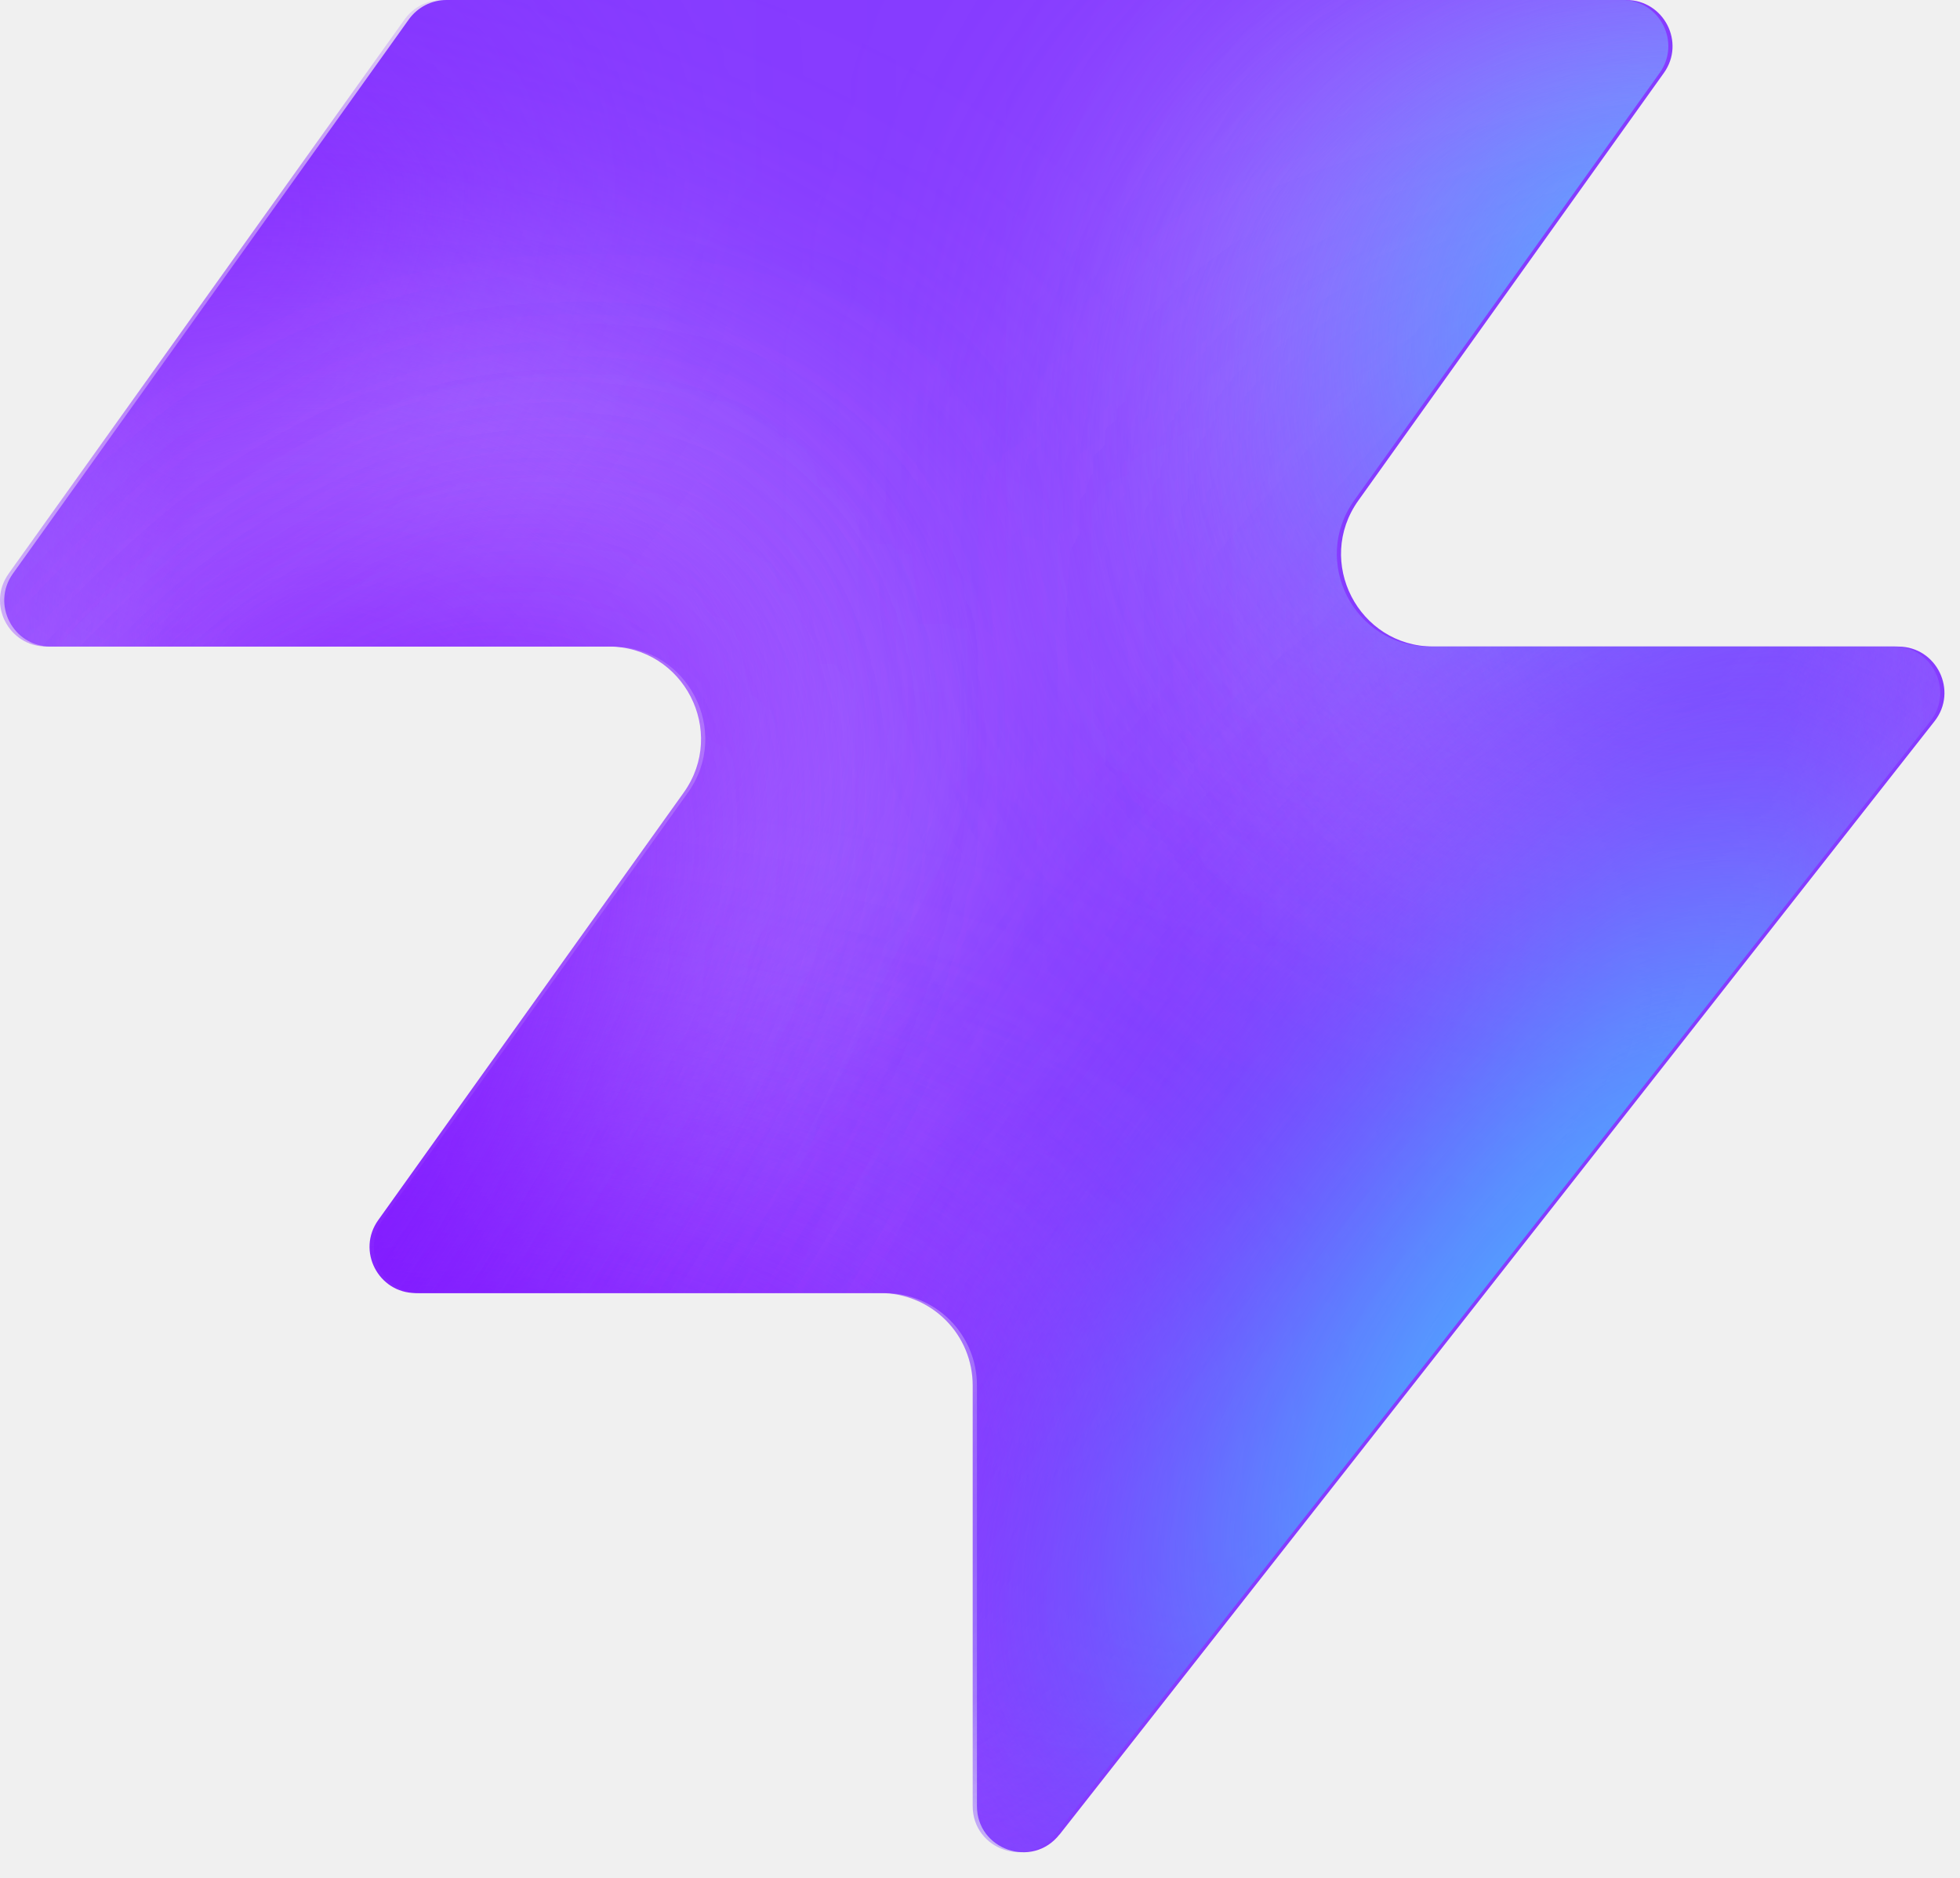
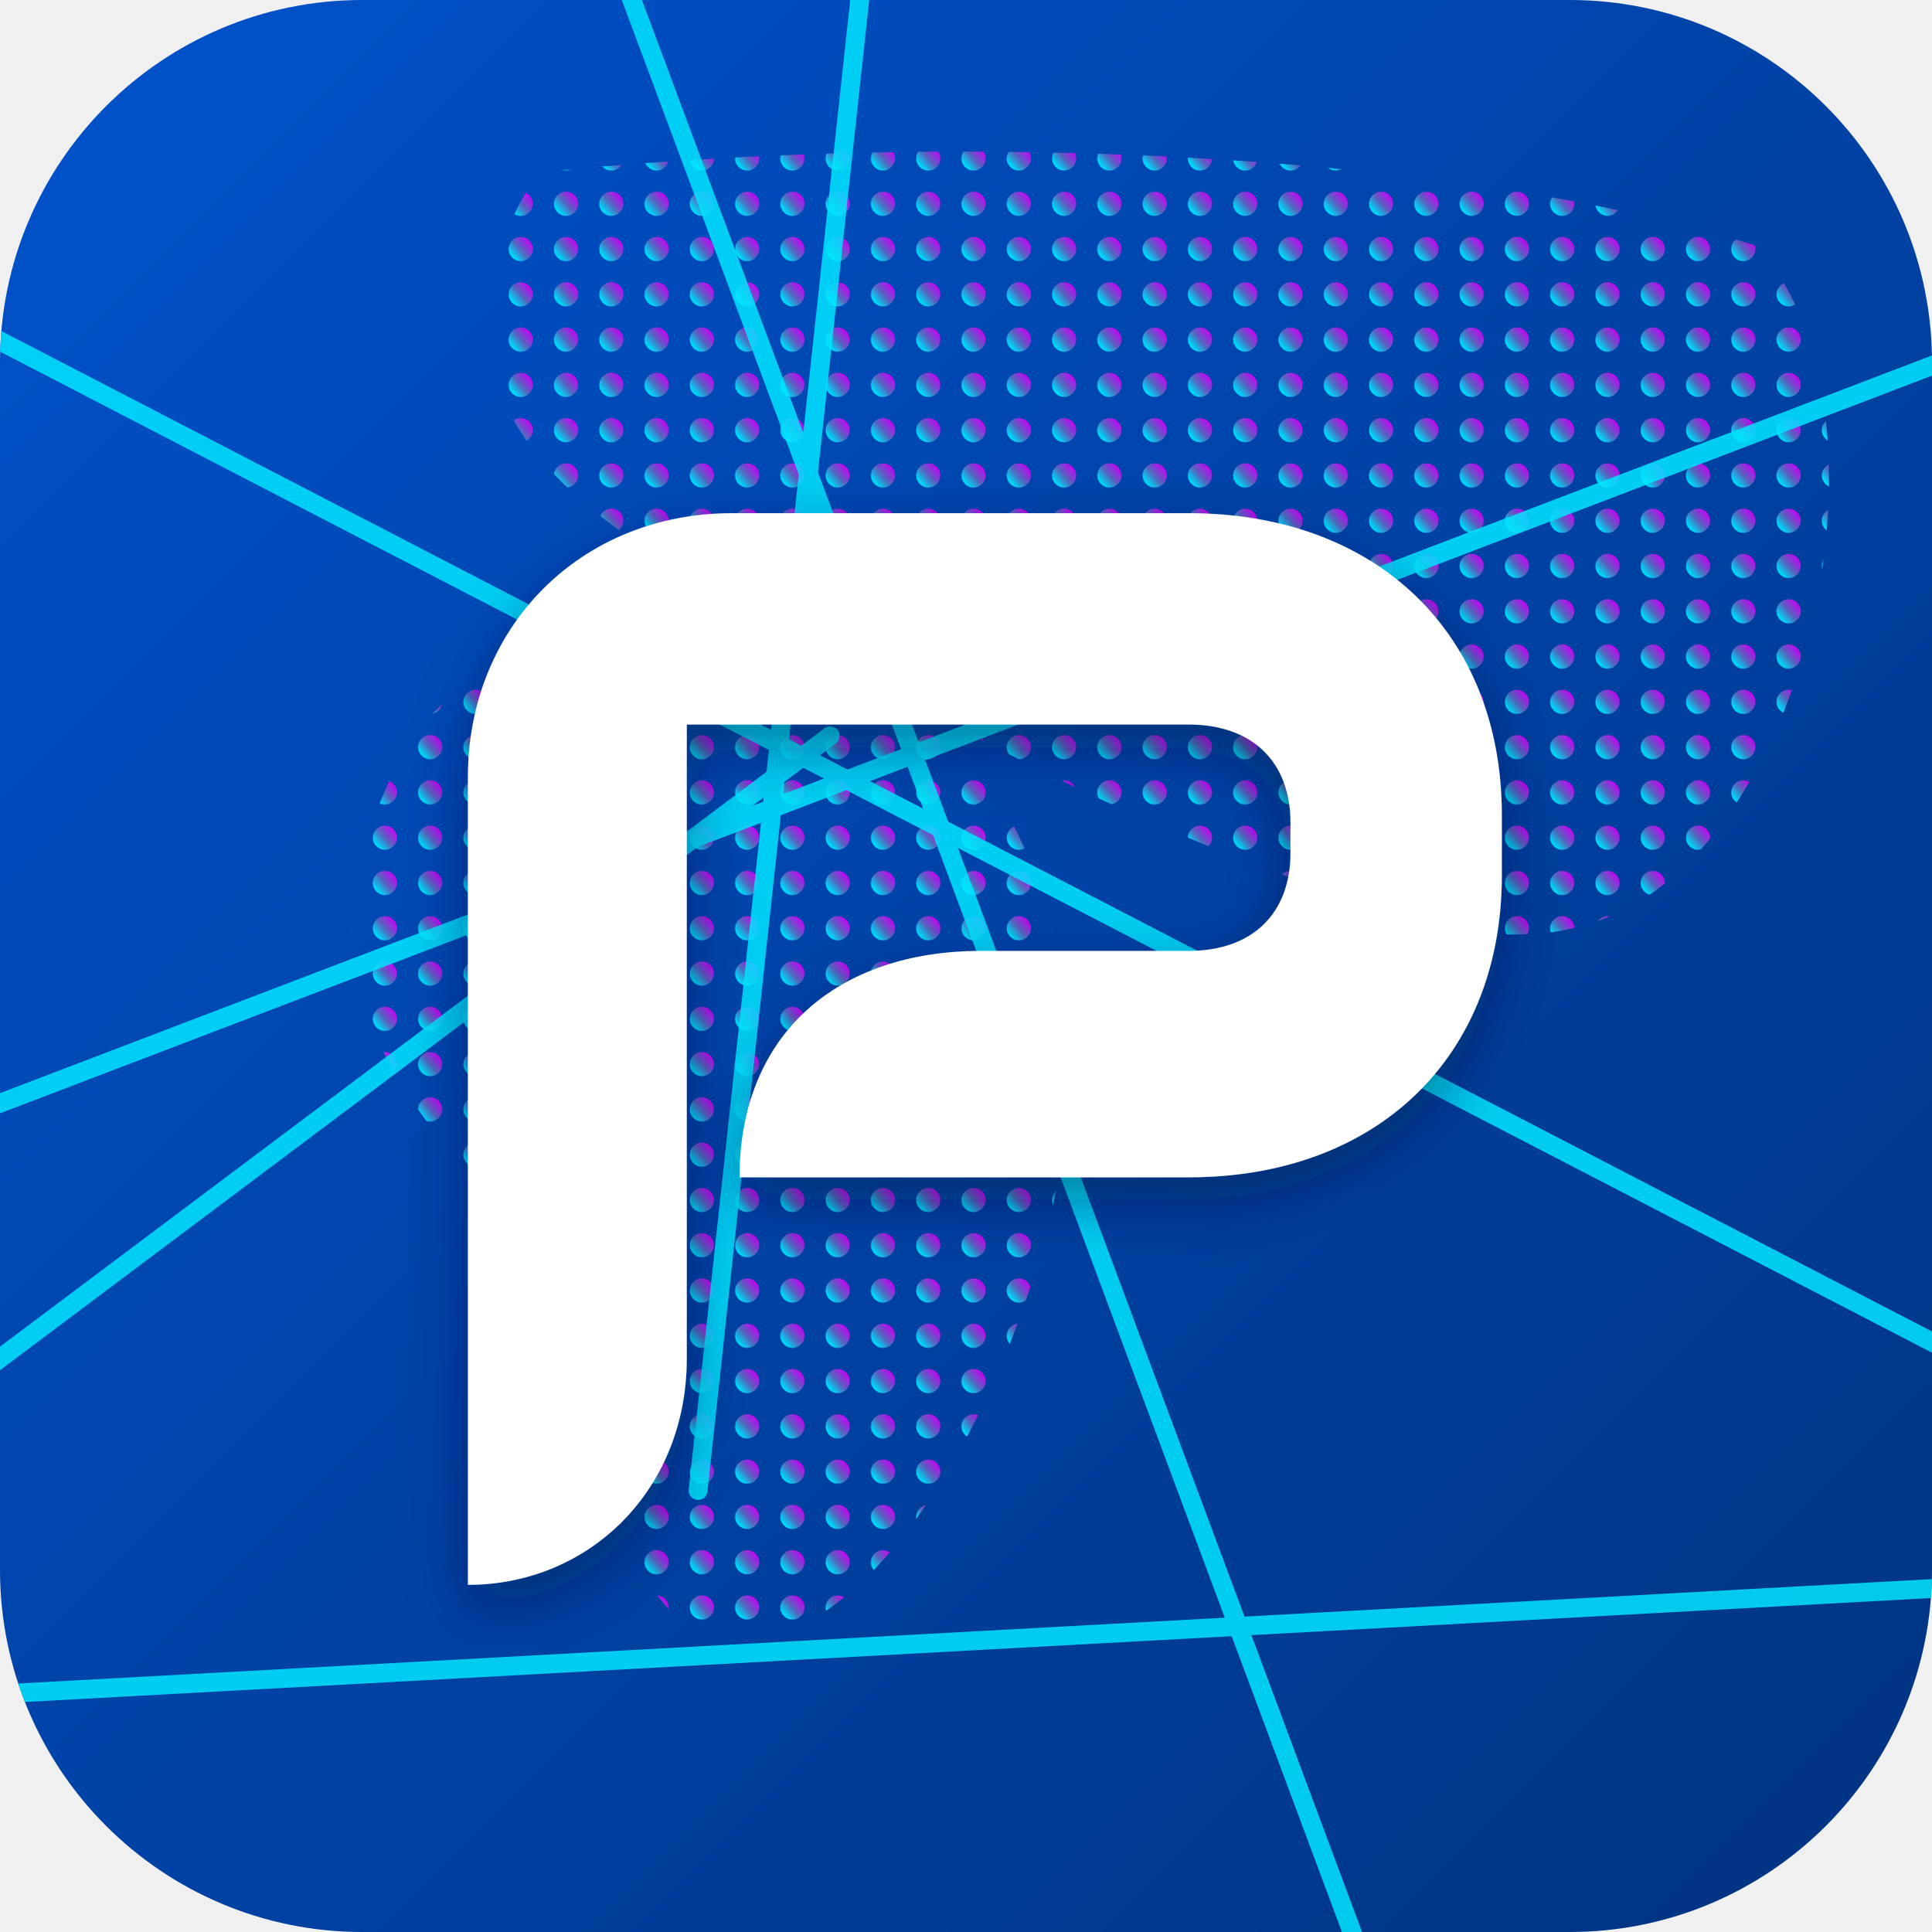
- <svg xmlns="http://www.w3.org/2000/svg" width="48" height="46" fill="none" viewBox="0 0 48 46">
-   <path fill="#863bff" d="M25.946 44.938c-.664.845-2.021.375-2.021-.698V33.937a2.26 2.26 0 0 0-2.262-2.262H10.287c-.92 0-1.456-1.04-.92-1.788l7.48-10.471c1.07-1.497 0-3.578-1.842-3.578H1.237c-.92 0-1.456-1.04-.92-1.788L10.013.474c.214-.297.556-.474.92-.474h28.894c.92 0 1.456 1.04.92 1.788l-7.48 10.471c-1.07 1.498 0 3.579 1.842 3.579h11.377c.943 0 1.473 1.088.89 1.83L25.947 44.94z" style="fill:#863bff;fill:color(display-p3 .525 .23 1);fill-opacity:1" />
-   <mask id="a" width="48" height="46" x="0" y="0" maskUnits="userSpaceOnUse" style="mask-type:alpha">
-     <path fill="#000" d="M25.842 44.938c-.664.844-2.021.375-2.021-.698V33.937a2.26 2.26 0 0 0-2.262-2.262H10.183c-.92 0-1.456-1.04-.92-1.788l7.48-10.471c1.07-1.498 0-3.579-1.842-3.579H1.133c-.92 0-1.456-1.04-.92-1.787L9.91.473c.214-.297.556-.474.92-.474h28.894c.92 0 1.456 1.04.92 1.788l-7.48 10.471c-1.07 1.498 0 3.578 1.842 3.578h11.377c.943 0 1.473 1.088.89 1.832L25.843 44.94z" style="fill:#000;fill-opacity:1" />
-   </mask>
-   <g mask="url(#a)">
-     <g filter="url(#b)">
-       <ellipse cx="5.508" cy="14.704" fill="#ede6ff" rx="5.508" ry="14.704" style="fill:#ede6ff;fill:color(display-p3 .927 .903 1);fill-opacity:1" transform="matrix(.00324 1 1 -.00324 -4.47 31.516)" />
-     </g>
-     <g filter="url(#c)">
-       <ellipse cx="10.399" cy="29.851" fill="#ede6ff" rx="10.399" ry="29.851" style="fill:#ede6ff;fill:color(display-p3 .927 .903 1);fill-opacity:1" transform="matrix(.00324 1 1 -.00324 -39.328 7.883)" />
-     </g>
-     <g filter="url(#d)">
-       <ellipse cx="5.508" cy="30.487" fill="#7e14ff" rx="5.508" ry="30.487" style="fill:#7e14ff;fill:color(display-p3 .492 .077 1);fill-opacity:1" transform="rotate(89.814 -25.913 -14.639)scale(1 -1)" />
-     </g>
-     <g filter="url(#e)">
-       <ellipse cx="5.508" cy="30.599" fill="#7e14ff" rx="5.508" ry="30.599" style="fill:#7e14ff;fill:color(display-p3 .492 .077 1);fill-opacity:1" transform="rotate(89.814 -32.644 -3.334)scale(1 -1)" />
-     </g>
-     <g filter="url(#f)">
-       <ellipse cx="5.508" cy="30.599" fill="#7e14ff" rx="5.508" ry="30.599" style="fill:#7e14ff;fill:color(display-p3 .492 .077 1);fill-opacity:1" transform="matrix(.00324 1 1 -.00324 -34.34 30.47)" />
-     </g>
-     <g filter="url(#g)">
-       <ellipse cx="14.072" cy="22.078" fill="#ede6ff" rx="14.072" ry="22.078" style="fill:#ede6ff;fill:color(display-p3 .927 .903 1);fill-opacity:1" transform="rotate(93.35 24.506 48.493)scale(-1 1)" />
-     </g>
-     <g filter="url(#h)">
-       <ellipse cx="3.47" cy="21.501" fill="#7e14ff" rx="3.47" ry="21.501" style="fill:#7e14ff;fill:color(display-p3 .492 .077 1);fill-opacity:1" transform="rotate(89.009 28.708 47.59)scale(-1 1)" />
-     </g>
-     <g filter="url(#i)">
-       <ellipse cx="3.47" cy="21.501" fill="#7e14ff" rx="3.47" ry="21.501" style="fill:#7e14ff;fill:color(display-p3 .492 .077 1);fill-opacity:1" transform="rotate(89.009 28.708 47.59)scale(-1 1)" />
-     </g>
-     <g filter="url(#j)">
-       <ellipse cx=".387" cy="8.972" fill="#7e14ff" rx="4.407" ry="29.108" style="fill:#7e14ff;fill:color(display-p3 .492 .077 1);fill-opacity:1" transform="rotate(39.51 .387 8.972)" />
-     </g>
-     <g filter="url(#k)">
-       <ellipse cx="47.523" cy="-6.092" fill="#7e14ff" rx="4.407" ry="29.108" style="fill:#7e14ff;fill:color(display-p3 .492 .077 1);fill-opacity:1" transform="rotate(37.892 47.523 -6.092)" />
-     </g>
-     <g filter="url(#l)">
-       <ellipse cx="41.412" cy="6.333" fill="#47bfff" rx="5.971" ry="9.665" style="fill:#47bfff;fill:color(display-p3 .28 .748 1);fill-opacity:1" transform="rotate(37.892 41.412 6.333)" />
-     </g>
-     <g filter="url(#m)">
-       <ellipse cx="-1.879" cy="38.332" fill="#7e14ff" rx="4.407" ry="29.108" style="fill:#7e14ff;fill:color(display-p3 .492 .077 1);fill-opacity:1" transform="rotate(37.892 -1.88 38.332)" />
-     </g>
-     <g filter="url(#n)">
-       <ellipse cx="-1.879" cy="38.332" fill="#7e14ff" rx="4.407" ry="29.108" style="fill:#7e14ff;fill:color(display-p3 .492 .077 1);fill-opacity:1" transform="rotate(37.892 -1.88 38.332)" />
-     </g>
-     <g filter="url(#o)">
-       <ellipse cx="35.651" cy="29.907" fill="#7e14ff" rx="4.407" ry="29.108" style="fill:#7e14ff;fill:color(display-p3 .492 .077 1);fill-opacity:1" transform="rotate(37.892 35.651 29.907)" />
-     </g>
-     <g filter="url(#p)">
-       <ellipse cx="38.418" cy="32.4" fill="#47bfff" rx="5.971" ry="15.297" style="fill:#47bfff;fill:color(display-p3 .28 .748 1);fill-opacity:1" transform="rotate(37.892 38.418 32.4)" />
-     </g>
-   </g>
+ <svg xmlns="http://www.w3.org/2000/svg" viewBox="0 0 512 512" width="100%" height="100%">
  <defs>
-     <filter id="b" width="60.045" height="41.654" x="-19.77" y="16.149" color-interpolation-filters="sRGB" filterUnits="userSpaceOnUse">
-       <feFlood flood-opacity="0" result="BackgroundImageFix" />
-       <feBlend in="SourceGraphic" in2="BackgroundImageFix" result="shape" />
-       <feGaussianBlur result="effect1_foregroundBlur_2002_17158" stdDeviation="7.659" />
-     </filter>
-     <filter id="c" width="90.34" height="51.437" x="-54.613" y="-7.533" color-interpolation-filters="sRGB" filterUnits="userSpaceOnUse">
-       <feFlood flood-opacity="0" result="BackgroundImageFix" />
-       <feBlend in="SourceGraphic" in2="BackgroundImageFix" result="shape" />
-       <feGaussianBlur result="effect1_foregroundBlur_2002_17158" stdDeviation="7.659" />
-     </filter>
-     <filter id="d" width="79.355" height="29.4" x="-49.64" y="2.03" color-interpolation-filters="sRGB" filterUnits="userSpaceOnUse">
-       <feFlood flood-opacity="0" result="BackgroundImageFix" />
-       <feBlend in="SourceGraphic" in2="BackgroundImageFix" result="shape" />
-       <feGaussianBlur result="effect1_foregroundBlur_2002_17158" stdDeviation="4.596" />
-     </filter>
-     <filter id="e" width="79.579" height="29.4" x="-45.045" y="20.029" color-interpolation-filters="sRGB" filterUnits="userSpaceOnUse">
-       <feFlood flood-opacity="0" result="BackgroundImageFix" />
-       <feBlend in="SourceGraphic" in2="BackgroundImageFix" result="shape" />
-       <feGaussianBlur result="effect1_foregroundBlur_2002_17158" stdDeviation="4.596" />
-     </filter>
-     <filter id="f" width="79.579" height="29.4" x="-43.513" y="21.178" color-interpolation-filters="sRGB" filterUnits="userSpaceOnUse">
-       <feFlood flood-opacity="0" result="BackgroundImageFix" />
-       <feBlend in="SourceGraphic" in2="BackgroundImageFix" result="shape" />
-       <feGaussianBlur result="effect1_foregroundBlur_2002_17158" stdDeviation="4.596" />
-     </filter>
-     <filter id="g" width="74.749" height="58.852" x="15.756" y="-17.901" color-interpolation-filters="sRGB" filterUnits="userSpaceOnUse">
-       <feFlood flood-opacity="0" result="BackgroundImageFix" />
-       <feBlend in="SourceGraphic" in2="BackgroundImageFix" result="shape" />
-       <feGaussianBlur result="effect1_foregroundBlur_2002_17158" stdDeviation="7.659" />
-     </filter>
-     <filter id="h" width="61.377" height="25.362" x="23.548" y="2.284" color-interpolation-filters="sRGB" filterUnits="userSpaceOnUse">
-       <feFlood flood-opacity="0" result="BackgroundImageFix" />
-       <feBlend in="SourceGraphic" in2="BackgroundImageFix" result="shape" />
-       <feGaussianBlur result="effect1_foregroundBlur_2002_17158" stdDeviation="4.596" />
-     </filter>
-     <filter id="i" width="61.377" height="25.362" x="23.548" y="2.284" color-interpolation-filters="sRGB" filterUnits="userSpaceOnUse">
-       <feFlood flood-opacity="0" result="BackgroundImageFix" />
-       <feBlend in="SourceGraphic" in2="BackgroundImageFix" result="shape" />
-       <feGaussianBlur result="effect1_foregroundBlur_2002_17158" stdDeviation="4.596" />
-     </filter>
-     <filter id="j" width="56.045" height="63.649" x="-27.636" y="-22.853" color-interpolation-filters="sRGB" filterUnits="userSpaceOnUse">
-       <feFlood flood-opacity="0" result="BackgroundImageFix" />
-       <feBlend in="SourceGraphic" in2="BackgroundImageFix" result="shape" />
-       <feGaussianBlur result="effect1_foregroundBlur_2002_17158" stdDeviation="4.596" />
-     </filter>
-     <filter id="k" width="54.814" height="64.646" x="20.116" y="-38.415" color-interpolation-filters="sRGB" filterUnits="userSpaceOnUse">
-       <feFlood flood-opacity="0" result="BackgroundImageFix" />
-       <feBlend in="SourceGraphic" in2="BackgroundImageFix" result="shape" />
-       <feGaussianBlur result="effect1_foregroundBlur_2002_17158" stdDeviation="4.596" />
-     </filter>
-     <filter id="l" width="33.541" height="35.313" x="24.641" y="-11.323" color-interpolation-filters="sRGB" filterUnits="userSpaceOnUse">
-       <feFlood flood-opacity="0" result="BackgroundImageFix" />
-       <feBlend in="SourceGraphic" in2="BackgroundImageFix" result="shape" />
-       <feGaussianBlur result="effect1_foregroundBlur_2002_17158" stdDeviation="4.596" />
-     </filter>
-     <filter id="m" width="54.814" height="64.646" x="-29.286" y="6.009" color-interpolation-filters="sRGB" filterUnits="userSpaceOnUse">
-       <feFlood flood-opacity="0" result="BackgroundImageFix" />
-       <feBlend in="SourceGraphic" in2="BackgroundImageFix" result="shape" />
-       <feGaussianBlur result="effect1_foregroundBlur_2002_17158" stdDeviation="4.596" />
-     </filter>
-     <filter id="n" width="54.814" height="64.646" x="-29.286" y="6.009" color-interpolation-filters="sRGB" filterUnits="userSpaceOnUse">
-       <feFlood flood-opacity="0" result="BackgroundImageFix" />
-       <feBlend in="SourceGraphic" in2="BackgroundImageFix" result="shape" />
-       <feGaussianBlur result="effect1_foregroundBlur_2002_17158" stdDeviation="4.596" />
-     </filter>
-     <filter id="o" width="54.814" height="64.646" x="8.244" y="-2.416" color-interpolation-filters="sRGB" filterUnits="userSpaceOnUse">
-       <feFlood flood-opacity="0" result="BackgroundImageFix" />
-       <feBlend in="SourceGraphic" in2="BackgroundImageFix" result="shape" />
-       <feGaussianBlur result="effect1_foregroundBlur_2002_17158" stdDeviation="4.596" />
-     </filter>
-     <filter id="p" width="39.409" height="43.623" x="18.713" y="10.588" color-interpolation-filters="sRGB" filterUnits="userSpaceOnUse">
-       <feFlood flood-opacity="0" result="BackgroundImageFix" />
-       <feBlend in="SourceGraphic" in2="BackgroundImageFix" result="shape" />
-       <feGaussianBlur result="effect1_foregroundBlur_2002_17158" stdDeviation="4.596" />
+     <clipPath id="icon-clip">
+       <rect width="512" height="512" rx="96" ry="96" />
+     </clipPath>
+     <linearGradient id="bg-grad" x1="0%" y1="0%" x2="100%" y2="100%">
+       <stop offset="0%" stop-color="#0052cc" />
+       <stop offset="100%" stop-color="#003380" />
+     </linearGradient>
+     <linearGradient id="map-grad" x1="15%" y1="75%" x2="85%" y2="15%">
+       <stop offset="0%" stop-color="#00e5ff" />
+       <stop offset="45%" stop-color="#5c6bc0" />
+       <stop offset="100%" stop-color="#d500f9" />
+     </linearGradient>
+     <pattern id="dots" x="0" y="0" width="12" height="12" patternUnits="userSpaceOnUse">
+       <circle cx="6" cy="6" r="3.2" fill="url(#map-grad)" />
+     </pattern>
+     <mask id="map-mask">
+       <rect width="512" height="512" fill="black" />
+       <g fill="white">
+         <path d="M135,175 C165,165 215,170 250,195 C275,215 290,265 280,315 C270,365 235,435 195,435 C165,435 155,375 145,335 C120,305 85,275 95,230 C105,195 115,185 135,175 Z" />
+         <path d="M150,45 C255,35 385,40 465,65 C495,95 490,175 455,220 C420,265 375,245 335,230 C295,215 255,195 215,170 C165,145 125,120 130,80 C135,55 140,45 150,45 Z" />
+       </g>
+     </mask>
+     <filter id="p-shadow" x="-10%" y="-10%" width="125%" height="125%">
+       <feDropShadow dx="0" dy="6" stdDeviation="8" flood-color="#001940" flood-opacity="0.45" />
    </filter>
  </defs>
+   <g clip-path="url(#icon-clip)">
+     <rect width="512" height="512" fill="url(#bg-grad)" />
+     <rect width="512" height="512" fill="url(#dots)" mask="url(#map-mask)" opacity="0.9" />
+     <g stroke="#00e5ff" stroke-width="5" stroke-linecap="round" opacity="0.85">
+       <line x1="-20" y1="80" x2="530" y2="365" />
+       <line x1="160" y1="-20" x2="365" y2="530" />
+       <line x1="230" y1="-20" x2="185" y2="395" />
+       <line x1="-20" y1="300" x2="530" y2="90" />
+       <line x1="-20" y1="375" x2="220" y2="195" />
+       <line x1="-20" y1="450" x2="530" y2="420" />
+     </g>
+     <path filter="url(#p-shadow)" fill="#ffffff" fill-rule="evenodd" d="       M 124,206       C 124,166 154,136 194,136       L 315,136       C 365,136 398,168 398,216       L 398,232       C 398,280 365,312 315,312       L 196,312       C 196,274 222,252 260,252       L 315,252       C 332,252 342,242 342,226       L 342,218       C 342,202 332,192 315,192       L 182,192       L 182,360       C 182,395 156,420 124,420       Z" />
+   </g>
</svg>
